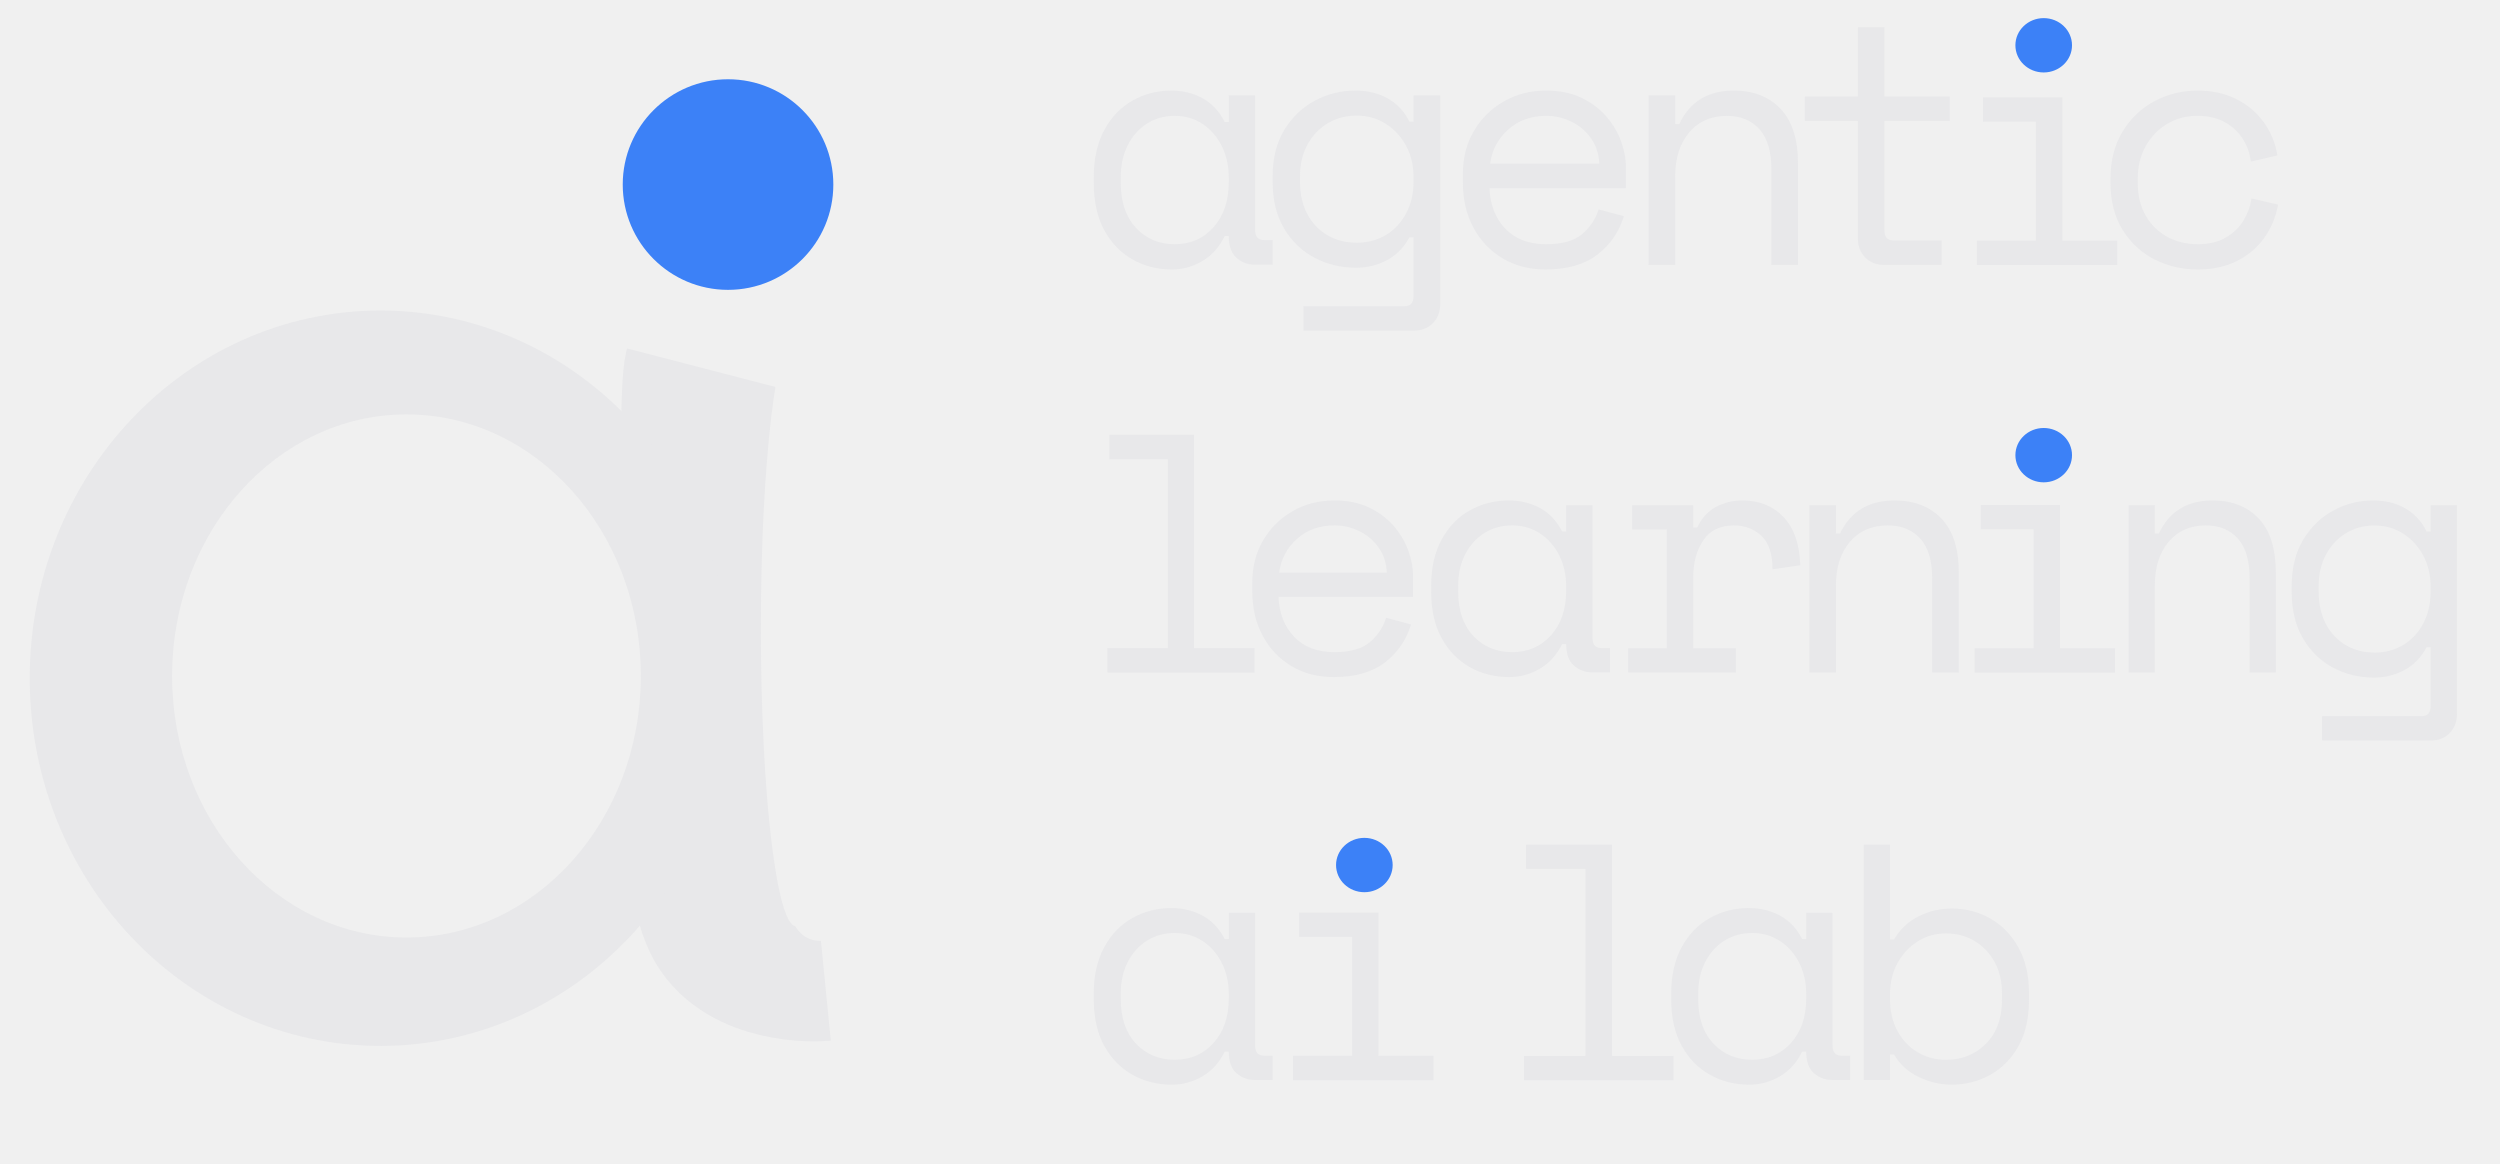
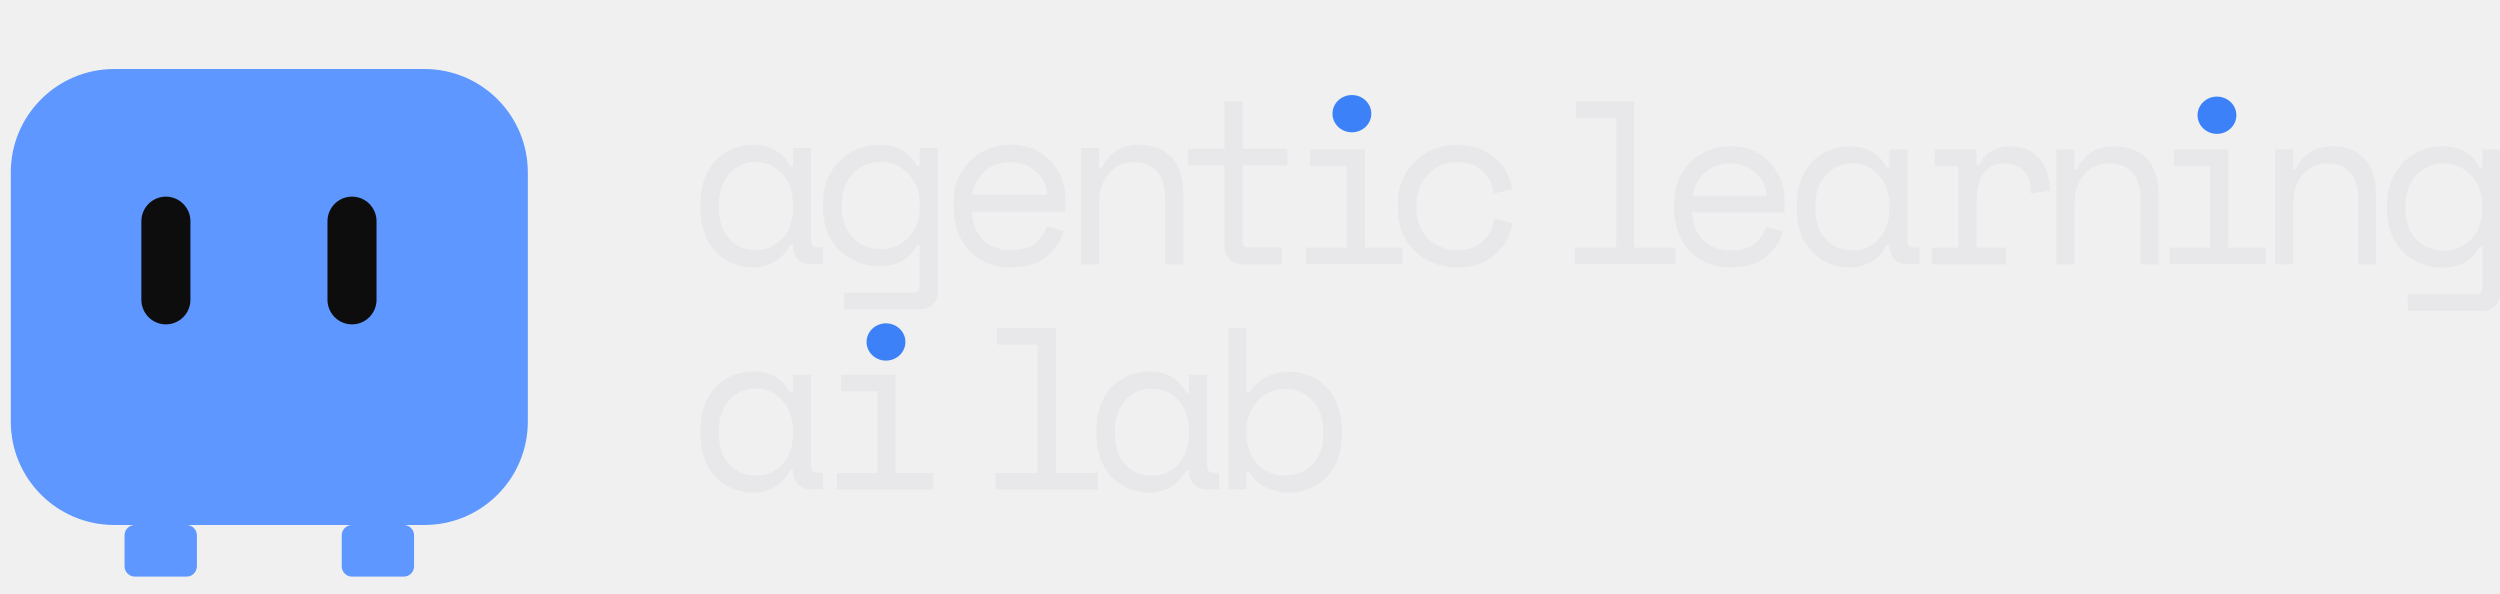
- <svg xmlns="http://www.w3.org/2000/svg" width="1104" height="514" viewBox="0 0 1104 514" xml:space="preserve" overflow="hidden">
-   <defs>
-     <mask id="logoCuts" maskUnits="userSpaceOnUse" x="165" y="343" width="1103" height="510">
-       <rect x="165" y="343" width="1103" height="510" fill="#FFFFFF" />
-       <path d="M241 641.5C241 577.711 287.338 526 344.5 526 401.661 526 448 577.711 448 641.5 448 705.289 401.661 757 344.5 757 287.338 757 241 705.289 241 641.5Z" fill="#000000" />
-       <path d="M539.469 622.704C568.472 556.827 607.737 510.359 627.171 518.915 646.604 527.471 638.847 587.81 609.844 653.687 580.842 719.563 541.576 766.031 522.143 757.475 502.709 748.92 510.466 688.58 539.469 622.704Z" fill="#000000" />
-       <path d="M501 620.5C501 547.875 507.94 489 516.5 489 525.06 489 532 547.875 532 620.5 532 693.126 525.06 752 516.5 752 507.94 752 501 693.126 501 620.5Z" fill="#000000" />
-     </mask>
-   </defs>
-   <g transform="translate(-165 -343)">
-     <g mask="url(#logoCuts)" fill="#e8e8ea" stroke="#e8e8ea">
-       <path d="M985.437 355 997.155 355 997.155 385.6 1026 385.6 1026 396.4 997.155 396.4 997.155 444.7C997.155 447.7 998.507 449.2 1001.21 449.2L1022.39 449.2 1022.39 460 997.005 460C993.6 460 990.82 458.9 988.667 456.7 986.513 454.5 985.437 451.7 985.437 448.3L985.437 396.4 962 396.4 962 385.6 985.437 385.6 985.437 355Z" fill-rule="evenodd" stroke="none" />
-       <path d="M682.283 383C687.351 383 691.947 384.131 696.071 386.392 700.195 388.654 703.449 392.146 705.834 396.87L707.623 396.87 707.623 385.111 719.249 385.111 719.249 444.511C719.249 447.527 720.591 449.034 723.274 449.034L727 449.034 727 459.889 719.1 459.889C716.019 459.889 713.337 458.884 711.051 456.874 708.765 454.864 707.623 451.647 707.623 447.225L705.834 447.225C703.449 452.15 700.145 455.844 695.922 458.306 691.698 460.769 687.252 462 682.581 462 676.122 462 670.284 460.518 665.067 457.552 659.85 454.587 655.701 450.265 652.621 444.587 649.54 438.908 648 431.948 648 423.706L648 421.294C648 413.153 649.54 406.217 652.621 400.489 655.701 394.76 659.85 390.413 665.067 387.448 670.284 384.482 676.023 383 682.283 383ZM683.774 394.156C679.203 394.156 675.128 395.287 671.551 397.549 667.973 399.81 665.142 402.976 663.055 407.047 660.968 411.117 659.924 415.866 659.924 421.294L659.924 423.706C659.924 432.149 662.16 438.783 666.632 443.607 671.104 448.431 676.817 450.844 683.774 450.844 690.729 450.844 696.443 448.331 700.915 443.305 705.387 438.28 707.623 431.646 707.623 423.404L707.623 421.596C707.623 416.268 706.579 411.545 704.493 407.424 702.406 403.303 699.573 400.061 695.996 397.699 692.419 395.338 688.345 394.156 683.774 394.156Z" fill-rule="evenodd" stroke="none" />
-       <path d="M763.547 383C768.984 383 773.766 384.17 777.894 386.509 782.022 388.848 785.193 392.256 787.408 396.735L789.22 396.735 789.22 385.09 801 385.09 801 477.355C801 480.739 799.918 483.526 797.753 485.716 795.589 487.905 792.794 489 789.372 489L740.592 489 740.592 478.251 785.143 478.251C787.861 478.251 789.22 476.758 789.22 473.772L789.22 447.794 787.408 447.794C784.992 452.273 781.695 455.633 777.516 457.872 773.338 460.111 768.782 461.231 763.849 461.231 757.204 461.231 751.088 459.763 745.5 456.827 739.912 453.891 735.432 449.586 732.059 443.913 728.686 438.24 727 431.372 727 423.31L727 420.921C727 412.859 728.712 406.017 732.135 400.393 735.558 394.769 740.038 390.465 745.575 387.479 751.113 384.493 757.103 383 763.547 383ZM764.151 394.048C759.419 394.048 755.165 395.168 751.39 397.407 747.614 399.646 744.619 402.782 742.404 406.813 740.189 410.844 739.082 415.547 739.082 420.921L739.082 423.31C739.082 428.784 740.164 433.537 742.329 437.568 744.493 441.599 747.463 444.709 751.239 446.899 755.014 449.089 759.319 450.183 764.151 450.183 768.883 450.183 773.137 449.063 776.912 446.824 780.688 444.585 783.683 441.424 785.898 437.344 788.113 433.263 789.22 428.486 789.22 423.011L789.22 421.22C789.22 415.945 788.088 411.267 785.822 407.186 783.557 403.105 780.537 399.895 776.761 397.556 772.986 395.217 768.782 394.048 764.151 394.048Z" fill-rule="evenodd" stroke="none" />
-       <path d="M847.753 383C853.878 383 859.176 384.106 863.644 386.317 868.113 388.528 871.778 391.342 874.64 394.76 877.502 398.177 879.611 401.82 880.967 405.69 882.322 409.56 883 413.153 883 416.469L883 426.118 822.749 426.118C823.05 433.455 825.385 439.411 829.753 443.984 834.121 448.557 840.121 450.844 847.753 450.844 854.883 450.844 860.205 449.336 863.72 446.321 867.234 443.305 869.644 439.687 870.95 435.465L882.096 438.481C879.987 445.416 876.096 451.07 870.423 455.442 864.749 459.814 857.092 462 847.452 462 840.322 462 834.021 460.367 828.548 457.1 823.075 453.834 818.782 449.311 815.669 443.532 812.556 437.752 811 431.043 811 423.404L811 419.786C811 412.751 812.606 406.469 815.82 400.941 819.033 395.413 823.427 391.041 829 387.825 834.573 384.608 840.824 383 847.753 383ZM847.753 394.156C841.126 394.156 835.552 396.167 831.033 400.187 826.515 404.207 823.853 409.233 823.05 415.263L871.251 415.263C871.05 410.941 869.82 407.198 867.561 404.031 865.301 400.865 862.414 398.428 858.9 396.719 855.385 395.011 851.669 394.156 847.753 394.156Z" fill-rule="evenodd" stroke="none" />
-       <path d="M930.671 383C939.31 383 946.192 385.693 951.315 391.077 956.438 396.462 959 404.54 959 415.31L959 460 947.247 460 947.247 417.725C947.247 409.874 945.489 403.986 941.973 400.061 938.457 396.135 933.685 394.172 927.658 394.172 920.626 394.172 915.05 396.613 910.932 401.495 906.813 406.377 904.753 412.894 904.753 421.047L904.753 460 893 460 893 385.114 904.753 385.114 904.753 397.796 906.562 397.796C911.183 387.932 919.219 383 930.671 383Z" fill-rule="evenodd" stroke="none" />
-       <path d="M1135.5 383C1141.82 383 1147.46 384.231 1152.42 386.694 1157.39 389.156 1161.45 392.548 1164.61 396.87 1167.77 401.192 1169.8 406.117 1170.7 411.645L1158.97 414.359C1158.57 410.841 1157.41 407.549 1155.51 404.484 1153.6 401.418 1150.97 398.931 1147.61 397.021 1144.25 395.111 1140.12 394.156 1135.2 394.156 1130.39 394.156 1126 395.338 1122.04 397.699 1118.08 400.061 1114.92 403.328 1112.57 407.499 1110.21 411.67 1109.03 416.469 1109.03 421.897L1109.03 423.706C1109.03 429.335 1110.21 434.184 1112.57 438.255 1114.92 442.325 1118.11 445.441 1122.12 447.602 1126.13 449.763 1130.59 450.844 1135.5 450.844 1140.42 450.844 1144.55 449.863 1147.91 447.903 1151.27 445.944 1153.88 443.431 1155.73 440.365 1157.59 437.3 1158.77 434.059 1159.27 430.641L1171 433.355C1170 438.883 1167.94 443.808 1164.83 448.13 1161.72 452.451 1157.69 455.844 1152.73 458.306 1147.76 460.769 1142.02 462 1135.5 462 1128.59 462 1122.22 460.518 1116.4 457.552 1110.59 454.587 1105.9 450.24 1102.34 444.511 1098.78 438.783 1097 431.847 1097 423.706L1097 421.897C1097 413.856 1098.78 406.921 1102.34 401.092 1105.9 395.262 1110.59 390.789 1116.4 387.674 1122.22 384.558 1128.59 383 1135.5 383Z" fill-rule="evenodd" stroke="none" />
-       <path d="M1040.7 386 1075.74 386 1075.74 449.258 1100 449.258 1100 460 1038 460 1038 449.258 1064.06 449.258 1064.06 396.742 1040.7 396.742 1040.7 386Z" fill-rule="evenodd" stroke="none" />
-       <path d="M654.891 535 692.288 535 692.288 629.2 719 629.2 719 640 654 640 654 629.2 680.712 629.2 680.712 545.8 654.891 545.8 654.891 535Z" fill-rule="evenodd" stroke="none" />
-       <path d="M754.243 564C760.283 564 765.507 565.092 769.913 567.275 774.32 569.458 777.934 572.237 780.756 575.611 783.578 578.985 785.658 582.582 786.995 586.403 788.331 590.224 789 593.771 789 597.046L789 606.573 729.586 606.573C729.883 613.817 732.185 619.697 736.493 624.212 740.8 628.727 746.717 630.985 754.243 630.985 761.273 630.985 766.522 629.496 769.987 626.519 773.453 623.542 775.83 619.97 777.117 615.802L788.109 618.779C786.029 625.626 782.192 631.208 776.597 635.525 771.002 639.842 763.452 642 753.945 642 746.915 642 740.701 640.388 735.304 637.162 729.908 633.937 725.674 629.471 722.605 623.766 719.535 618.059 718 611.435 718 603.893L718 600.321C718 593.374 719.584 587.172 722.753 581.714 725.922 576.256 730.254 571.939 735.75 568.764 741.246 565.588 747.41 564 754.243 564ZM754.243 575.015C747.707 575.015 742.211 577 737.755 580.97 733.299 584.939 730.675 589.901 729.883 595.855L777.414 595.855C777.216 591.588 776.003 587.891 773.775 584.765 771.547 581.639 768.7 579.233 765.234 577.546 761.768 575.859 758.104 575.015 754.243 575.015Z" fill-rule="evenodd" stroke="none" />
-       <path d="M831.283 564C836.351 564 840.947 565.117 845.071 567.349 849.195 569.582 852.449 573.031 854.834 577.695L856.623 577.695 856.623 566.084 868.249 566.084 868.249 624.733C868.249 627.71 869.591 629.199 872.274 629.199L876 629.199 876 639.916 868.1 639.916C865.019 639.916 862.337 638.924 860.051 636.939 857.765 634.954 856.623 631.779 856.623 627.412L854.834 627.412C852.449 632.275 849.145 635.922 844.922 638.353 840.699 640.784 836.252 642 831.581 642 825.122 642 819.284 640.536 814.067 637.609 808.85 634.681 804.702 630.414 801.621 624.807 798.541 619.2 797 612.328 797 604.191L797 601.809C797 593.771 798.541 586.924 801.621 581.267 804.702 575.611 808.85 571.319 814.067 568.392 819.284 565.464 825.023 564 831.283 564ZM832.774 575.015C828.203 575.015 824.128 576.132 820.551 578.365 816.974 580.597 814.142 583.724 812.055 587.743 809.968 591.762 808.925 596.451 808.925 601.809L808.925 604.191C808.925 612.527 811.16 619.077 815.632 623.84 820.104 628.603 825.818 630.985 832.774 630.985 839.729 630.985 845.443 628.504 849.915 623.542 854.387 618.58 856.623 612.031 856.623 603.893L856.623 602.107C856.623 596.847 855.579 592.183 853.493 588.115 851.406 584.046 848.573 580.846 844.996 578.514 841.419 576.182 837.345 575.015 832.774 575.015Z" fill-rule="evenodd" stroke="none" />
-       <path d="M934.567 564C941.948 564 947.957 566.434 952.595 571.302 957.232 576.17 959.701 583.273 960 592.612L947.733 594.4C947.733 587.545 946.087 582.603 942.795 579.573 939.504 576.543 935.465 575.028 930.677 575.028 924.593 575.028 920.08 577.238 917.138 581.659 914.195 586.08 912.724 591.519 912.724 597.977L912.724 629.271 931.575 629.271 931.575 640 884 640 884 629.271 901.055 629.271 901.055 576.816 885.795 576.816 885.795 566.087 912.724 566.087 912.724 575.922 914.52 575.922C916.415 571.849 919.133 568.843 922.673 566.906 926.214 564.969 930.179 564 934.567 564Z" fill-rule="evenodd" stroke="none" />
-       <path d="M1001.67 564C1010.31 564 1017.19 566.658 1022.31 571.973 1027.44 577.288 1030 585.26 1030 595.89L1030 640 1018.25 640 1018.25 598.275C1018.25 590.526 1016.49 584.714 1012.97 580.84 1009.46 576.965 1004.68 575.028 998.658 575.028 991.625 575.028 986.05 577.437 981.931 582.255 977.813 587.073 975.753 593.506 975.753 601.553L975.753 640 964 640 964 566.087 975.753 566.087 975.753 578.604 977.561 578.604C982.183 568.868 990.219 564 1001.67 564Z" fill-rule="evenodd" stroke="none" />
-       <path d="M1142.1 564C1150.61 564 1157.39 566.658 1162.43 571.973 1167.48 577.288 1170 585.26 1170 595.89L1170 640 1158.42 640 1158.42 598.275C1158.42 590.526 1156.69 584.714 1153.23 580.84 1149.77 576.965 1145.07 575.028 1139.13 575.028 1132.21 575.028 1126.72 577.437 1122.66 582.255 1118.6 587.073 1116.58 593.506 1116.58 601.553L1116.58 640 1105 640 1105 566.087 1116.58 566.087 1116.58 578.604 1118.36 578.604C1122.91 568.868 1130.82 564 1142.1 564Z" fill-rule="evenodd" stroke="none" />
-       <path d="M1213.05 564C1218.42 564 1223.13 565.17 1227.21 567.509 1231.28 569.848 1234.41 573.256 1236.59 577.735L1238.38 577.735 1238.38 566.09 1250 566.09 1250 658.355C1250 661.739 1248.93 664.526 1246.8 666.716 1244.66 668.905 1241.91 670 1238.53 670L1190.41 670 1190.41 659.251 1234.36 659.251C1237.04 659.251 1238.38 657.758 1238.38 654.772L1238.38 628.794 1236.59 628.794C1234.21 633.273 1230.96 636.633 1226.83 638.872 1222.71 641.111 1218.22 642.231 1213.35 642.231 1206.8 642.231 1200.76 640.763 1195.25 637.827 1189.74 634.891 1185.32 630.586 1181.99 624.913 1178.66 619.24 1177 612.372 1177 604.31L1177 601.921C1177 593.859 1178.69 587.017 1182.07 581.393 1185.44 575.77 1189.86 571.465 1195.32 568.479 1200.79 565.493 1206.7 564 1213.05 564ZM1213.65 575.048C1208.98 575.048 1204.78 576.168 1201.06 578.407 1197.34 580.647 1194.38 583.782 1192.2 587.813 1190.01 591.844 1188.92 596.547 1188.92 601.921L1188.92 604.31C1188.92 609.784 1189.99 614.537 1192.12 618.568 1194.26 622.599 1197.19 625.709 1200.91 627.899 1204.64 630.088 1208.88 631.183 1213.65 631.183 1218.32 631.183 1222.51 630.063 1226.24 627.824 1229.96 625.585 1232.92 622.424 1235.1 618.344 1237.29 614.263 1238.38 609.486 1238.38 604.011L1238.38 602.22C1238.38 596.945 1237.26 592.267 1235.03 588.186 1232.79 584.105 1229.81 580.896 1226.09 578.557 1222.36 576.218 1218.22 575.048 1213.65 575.048Z" fill-rule="evenodd" stroke="none" />
-       <path d="M1039.7 566 1074.74 566 1074.74 629.258 1099 629.258 1099 640 1037 640 1037 629.258 1063.06 629.258 1063.06 576.742 1039.7 576.742 1039.7 566Z" fill-rule="evenodd" stroke="none" />
-       <path d="M838.904 716 876.877 716 876.877 809.303 904 809.303 904 820 838 820 838 809.303 865.123 809.303 865.123 726.697 838.904 726.697 838.904 716Z" fill-rule="evenodd" stroke="none" />
-       <path d="M988 716 999.621 716 999.621 757.865 1001.41 757.865C1003.99 753.412 1007.57 750.022 1012.13 747.696 1016.7 745.37 1021.67 744.207 1027.03 744.207 1033.09 744.207 1038.7 745.667 1043.87 748.587 1049.03 751.506 1053.18 755.762 1056.31 761.354 1059.44 766.946 1061 773.701 1061 781.619L1061 784.588C1061 792.605 1059.46 799.385 1056.38 804.927 1053.3 810.47 1049.16 814.701 1043.94 817.62 1038.73 820.54 1032.99 822 1026.73 822 1021.97 822 1017.2 820.887 1012.43 818.659 1007.67 816.433 1003.99 813.092 1001.41 808.639L999.621 808.639 999.621 819.921 988 819.921 988 716ZM1024.35 755.193C1019.78 755.193 1015.64 756.356 1011.91 758.682 1008.19 761.008 1005.21 764.2 1002.97 768.258 1000.74 772.316 999.621 776.967 999.621 782.213L999.621 783.994C999.621 789.438 1000.71 794.188 1002.9 798.246 1005.08 802.304 1008.06 805.447 1011.84 807.674 1015.61 809.901 1019.78 811.014 1024.35 811.014 1031.4 811.014 1037.29 808.639 1042.01 803.888 1046.72 799.137 1049.08 792.704 1049.08 784.588L1049.08 781.619C1049.08 776.373 1047.99 771.771 1045.8 767.812 1043.62 763.853 1040.66 760.76 1036.94 758.534 1033.22 756.307 1029.02 755.193 1024.35 755.193Z" fill-rule="evenodd" stroke="none" />
-       <path d="M682.283 744C687.351 744 691.947 745.117 696.071 747.349 700.195 749.582 703.449 753.031 705.834 757.695L707.623 757.695 707.623 746.084 719.249 746.084 719.249 804.733C719.249 807.71 720.591 809.198 723.274 809.198L727 809.198 727 819.916 719.1 819.916C716.019 819.916 713.337 818.924 711.051 816.939 708.765 814.954 707.623 811.778 707.623 807.412L705.834 807.412C703.449 812.275 700.145 815.922 695.922 818.353 691.698 820.784 687.252 822 682.581 822 676.122 822 670.284 820.536 665.067 817.609 659.85 814.681 655.701 810.414 652.621 804.807 649.54 799.2 648 792.328 648 784.191L648 781.809C648 773.771 649.54 766.923 652.621 761.267 655.701 755.611 659.85 751.319 665.067 748.391 670.284 745.464 676.023 744 682.283 744ZM683.774 755.015C679.203 755.015 675.128 756.132 671.551 758.364 667.973 760.597 665.142 763.723 663.055 767.742 660.968 771.761 659.924 776.45 659.924 781.809L659.924 784.191C659.924 792.526 662.16 799.076 666.632 803.84 671.104 808.603 676.817 810.985 683.774 810.985 690.729 810.985 696.443 808.504 700.915 803.542 705.387 798.58 707.623 792.031 707.623 783.893L707.623 782.107C707.623 776.847 706.579 772.183 704.493 768.114 702.406 764.046 699.573 760.845 695.996 758.513 692.419 756.181 688.345 755.015 683.774 755.015Z" fill-rule="evenodd" stroke="none" />
-       <path d="M937.283 744C942.351 744 946.947 745.117 951.071 747.349 955.195 749.582 958.449 753.031 960.834 757.695L962.623 757.695 962.623 746.084 974.249 746.084 974.249 804.733C974.249 807.71 975.591 809.198 978.274 809.198L982 809.198 982 819.916 974.1 819.916C971.02 819.916 968.337 818.924 966.051 816.939 963.766 814.954 962.623 811.778 962.623 807.412L960.834 807.412C958.449 812.275 955.145 815.922 950.922 818.353 946.699 820.784 942.252 822 937.581 822 931.122 822 925.284 820.536 920.067 817.609 914.85 814.681 910.701 810.414 907.621 804.807 904.54 799.2 903 792.328 903 784.191L903 781.809C903 773.771 904.54 766.923 907.621 761.267 910.701 755.611 914.85 751.319 920.067 748.391 925.284 745.464 931.023 744 937.283 744ZM938.774 755.015C934.203 755.015 930.128 756.132 926.551 758.364 922.974 760.597 920.142 763.723 918.055 767.742 915.968 771.761 914.925 776.45 914.925 781.809L914.925 784.191C914.925 792.526 917.16 799.076 921.632 803.84 926.104 808.603 931.818 810.985 938.774 810.985 945.73 810.985 951.443 808.504 955.915 803.542 960.387 798.58 962.623 792.031 962.623 783.893L962.623 782.107C962.623 776.847 961.579 772.183 959.493 768.114 957.406 764.046 954.574 760.845 950.996 758.513 947.419 756.181 943.345 755.015 938.774 755.015Z" fill-rule="evenodd" stroke="none" />
-       <path d="M738.696 746 773.739 746 773.739 809.258 798 809.258 798 820 736 820 736 809.258 762.058 809.258 762.058 756.742 738.696 756.742 738.696 746Z" fill-rule="evenodd" stroke="none" />
-       <path d="M475.154 505.5C473.079 513.491 473.565 555.045 473.518 582.926 473.47 610.806 473.411 645.435 474.869 672.782 476.327 700.13 473.968 726.294 482.266 747.012 490.565 767.73 519.874 769.173 528.5 768.321" stroke-width="68.75" stroke-linecap="butt" stroke-linejoin="miter" stroke-miterlimit="8" fill="none" fill-rule="evenodd" />
-       <path d="M212.5 642.5C212.5 571.808 266.45 514.5 333 514.5 399.55 514.5 453.5 571.808 453.5 642.5 453.5 713.192 399.55 770.5 333 770.5 266.45 770.5 212.5 713.192 212.5 642.5Z" stroke-width="68.75" stroke-linecap="butt" stroke-linejoin="miter" stroke-miterlimit="8" fill="none" fill-rule="evenodd" />
+ <svg xmlns="http://www.w3.org/2000/svg" width="1159" height="275" viewBox="0 0 1159 275">
+   <g>
+     <g transform="translate(-238.4 -430.84) translate(363.25 568.5) scale(0.6) translate(-363.25 -568.5)">
+       <rect x="163.5" y="392.4" width="399.5" height="352.3" rx="79.9" fill="#5D97FF" class="ab" />
+       <rect x="251.4" y="744.7" width="55.9" height="39.9" rx="8" fill="#5D97FF" class="ab" />
+       <rect x="419.2" y="744.7" width="55.9" height="39.9" rx="8" fill="#5D97FF" class="ab" />
+       <rect x="264.4" y="491.0" width="37.9" height="98.7" rx="19.0" fill="#0d0d0d" />
+       <rect x="408.2" y="491.0" width="37.9" height="98.7" rx="19.0" fill="#0d0d0d" />
    </g>
-     <path d="M1055 363C1055 356.373 1060.6 351 1067.5 351 1074.4 351 1080 356.373 1080 363 1080 369.627 1074.4 375 1067.5 375 1060.6 375 1055 369.627 1055 363Z" fill="#3C81F7" fill-rule="evenodd" />
-     <path d="M1055 544C1055 537.373 1060.6 532 1067.5 532 1074.4 532 1080 537.373 1080 544 1080 550.627 1074.4 556 1067.5 556 1060.6 556 1055 550.627 1055 544Z" fill="#3C81F7" fill-rule="evenodd" />
-     <path d="M755 725C755 718.373 760.596 713 767.5 713 774.404 713 780 718.373 780 725 780 731.627 774.404 737 767.5 737 760.596 737 755 731.627 755 725Z" fill="#3C81F7" fill-rule="evenodd" />
-     <path d="M440 424.5C440 398.819 460.819 378 486.5 378 512.181 378 533 398.819 533 424.5 533 450.181 512.181 471 486.5 471 460.819 471 440 450.181 440 424.5Z" fill="#3C81F7" fill-rule="evenodd" />
+     <g transform="translate(-323.3 -343.34) translate(648 481.0) scale(0.72) translate(-648 -481.0)">
+       <g fill="#e8e8ea">
+         <path d="M985.437 355 997.155 355 997.155 385.6 1026 385.6 1026 396.4 997.155 396.4 997.155 444.7C997.155 447.7 998.507 449.2 1001.21 449.2L1022.39 449.2 1022.39 460 997.005 460C993.6 460 990.82 458.9 988.667 456.7 986.513 454.5 985.437 451.7 985.437 448.3L985.437 396.4 962 396.4 962 385.6 985.437 385.6 985.437 355Z" fill-rule="evenodd" stroke="none" />
+         <path d="M682.283 383C687.351 383 691.947 384.131 696.071 386.392 700.195 388.654 703.449 392.146 705.834 396.87L707.623 396.87 707.623 385.111 719.249 385.111 719.249 444.511C719.249 447.527 720.591 449.034 723.274 449.034L727 449.034 727 459.889 719.1 459.889C716.019 459.889 713.337 458.884 711.051 456.874 708.765 454.864 707.623 451.647 707.623 447.225L705.834 447.225C703.449 452.15 700.145 455.844 695.922 458.306 691.698 460.769 687.252 462 682.581 462 676.122 462 670.284 460.518 665.067 457.552 659.85 454.587 655.701 450.265 652.621 444.587 649.54 438.908 648 431.948 648 423.706L648 421.294C648 413.153 649.54 406.217 652.621 400.489 655.701 394.76 659.85 390.413 665.067 387.448 670.284 384.482 676.023 383 682.283 383ZM683.774 394.156C679.203 394.156 675.128 395.287 671.551 397.549 667.973 399.81 665.142 402.976 663.055 407.047 660.968 411.117 659.924 415.866 659.924 421.294L659.924 423.706C659.924 432.149 662.16 438.783 666.632 443.607 671.104 448.431 676.817 450.844 683.774 450.844 690.729 450.844 696.443 448.331 700.915 443.305 705.387 438.28 707.623 431.646 707.623 423.404L707.623 421.596C707.623 416.268 706.579 411.545 704.493 407.424 702.406 403.303 699.573 400.061 695.996 397.699 692.419 395.338 688.345 394.156 683.774 394.156Z" fill-rule="evenodd" stroke="none" />
+         <path d="M763.547 383C768.984 383 773.766 384.17 777.894 386.509 782.022 388.848 785.193 392.256 787.408 396.735L789.22 396.735 789.22 385.09 801 385.09 801 477.355C801 480.739 799.918 483.526 797.753 485.716 795.589 487.905 792.794 489 789.372 489L740.592 489 740.592 478.251 785.143 478.251C787.861 478.251 789.22 476.758 789.22 473.772L789.22 447.794 787.408 447.794C784.992 452.273 781.695 455.633 777.516 457.872 773.338 460.111 768.782 461.231 763.849 461.231 757.204 461.231 751.088 459.763 745.5 456.827 739.912 453.891 735.432 449.586 732.059 443.913 728.686 438.24 727 431.372 727 423.31L727 420.921C727 412.859 728.712 406.017 732.135 400.393 735.558 394.769 740.038 390.465 745.575 387.479 751.113 384.493 757.103 383 763.547 383ZM764.151 394.048C759.419 394.048 755.165 395.168 751.39 397.407 747.614 399.646 744.619 402.782 742.404 406.813 740.189 410.844 739.082 415.547 739.082 420.921L739.082 423.31C739.082 428.784 740.164 433.537 742.329 437.568 744.493 441.599 747.463 444.709 751.239 446.899 755.014 449.089 759.319 450.183 764.151 450.183 768.883 450.183 773.137 449.063 776.912 446.824 780.688 444.585 783.683 441.424 785.898 437.344 788.113 433.263 789.22 428.486 789.22 423.011L789.22 421.22C789.22 415.945 788.088 411.267 785.822 407.186 783.557 403.105 780.537 399.895 776.761 397.556 772.986 395.217 768.782 394.048 764.151 394.048Z" fill-rule="evenodd" stroke="none" />
+         <path d="M847.753 383C853.878 383 859.176 384.106 863.644 386.317 868.113 388.528 871.778 391.342 874.64 394.76 877.502 398.177 879.611 401.82 880.967 405.69 882.322 409.56 883 413.153 883 416.469L883 426.118 822.749 426.118C823.05 433.455 825.385 439.411 829.753 443.984 834.121 448.557 840.121 450.844 847.753 450.844 854.883 450.844 860.205 449.336 863.72 446.321 867.234 443.305 869.644 439.687 870.95 435.465L882.096 438.481C879.987 445.416 876.096 451.07 870.423 455.442 864.749 459.814 857.092 462 847.452 462 840.322 462 834.021 460.367 828.548 457.1 823.075 453.834 818.782 449.311 815.669 443.532 812.556 437.752 811 431.043 811 423.404L811 419.786C811 412.751 812.606 406.469 815.82 400.941 819.033 395.413 823.427 391.041 829 387.825 834.573 384.608 840.824 383 847.753 383ZM847.753 394.156C841.126 394.156 835.552 396.167 831.033 400.187 826.515 404.207 823.853 409.233 823.05 415.263L871.251 415.263C871.05 410.941 869.82 407.198 867.561 404.031 865.301 400.865 862.414 398.428 858.9 396.719 855.385 395.011 851.669 394.156 847.753 394.156Z" fill-rule="evenodd" stroke="none" />
+         <path d="M930.671 383C939.31 383 946.192 385.693 951.315 391.077 956.438 396.462 959 404.54 959 415.31L959 460 947.247 460 947.247 417.725C947.247 409.874 945.489 403.986 941.973 400.061 938.457 396.135 933.685 394.172 927.658 394.172 920.626 394.172 915.05 396.613 910.932 401.495 906.813 406.377 904.753 412.894 904.753 421.047L904.753 460 893 460 893 385.114 904.753 385.114 904.753 397.796 906.562 397.796C911.183 387.932 919.219 383 930.671 383Z" fill-rule="evenodd" stroke="none" />
+         <path d="M1135.5 383C1141.82 383 1147.46 384.231 1152.42 386.694 1157.39 389.156 1161.45 392.548 1164.61 396.87 1167.77 401.192 1169.8 406.117 1170.7 411.645L1158.97 414.359C1158.57 410.841 1157.41 407.549 1155.51 404.484 1153.6 401.418 1150.97 398.931 1147.61 397.021 1144.25 395.111 1140.12 394.156 1135.2 394.156 1130.39 394.156 1126 395.338 1122.04 397.699 1118.08 400.061 1114.92 403.328 1112.57 407.499 1110.21 411.67 1109.03 416.469 1109.03 421.897L1109.03 423.706C1109.03 429.335 1110.21 434.184 1112.57 438.255 1114.92 442.325 1118.11 445.441 1122.12 447.602 1126.13 449.763 1130.59 450.844 1135.5 450.844 1140.42 450.844 1144.55 449.863 1147.91 447.903 1151.27 445.944 1153.88 443.431 1155.73 440.365 1157.59 437.3 1158.77 434.059 1159.27 430.641L1171 433.355C1170 438.883 1167.94 443.808 1164.83 448.13 1161.72 452.451 1157.69 455.844 1152.73 458.306 1147.76 460.769 1142.02 462 1135.5 462 1128.59 462 1122.22 460.518 1116.4 457.552 1110.59 454.587 1105.9 450.24 1102.34 444.511 1098.78 438.783 1097 431.847 1097 423.706L1097 421.897C1097 413.856 1098.78 406.921 1102.34 401.092 1105.9 395.262 1110.59 390.789 1116.4 387.674 1122.22 384.558 1128.59 383 1135.5 383Z" fill-rule="evenodd" stroke="none" />
+         <path d="M1040.7 386 1075.74 386 1075.74 449.258 1100 449.258 1100 460 1038 460 1038 449.258 1064.06 449.258 1064.06 396.742 1040.7 396.742 1040.7 386Z" fill-rule="evenodd" stroke="none" />
+         <g transform="translate(557 -180)">
+           <path d="M654.891 535 692.288 535 692.288 629.2 719 629.2 719 640 654 640 654 629.2 680.712 629.2 680.712 545.8 654.891 545.8 654.891 535Z" fill-rule="evenodd" stroke="none" />
+           <path d="M754.243 564C760.283 564 765.507 565.092 769.913 567.275 774.32 569.458 777.934 572.237 780.756 575.611 783.578 578.985 785.658 582.582 786.995 586.403 788.331 590.224 789 593.771 789 597.046L789 606.573 729.586 606.573C729.883 613.817 732.185 619.697 736.493 624.212 740.8 628.727 746.717 630.985 754.243 630.985 761.273 630.985 766.522 629.496 769.987 626.519 773.453 623.542 775.83 619.97 777.117 615.802L788.109 618.779C786.029 625.626 782.192 631.208 776.597 635.525 771.002 639.842 763.452 642 753.945 642 746.915 642 740.701 640.388 735.304 637.162 729.908 633.937 725.674 629.471 722.605 623.766 719.535 618.059 718 611.435 718 603.893L718 600.321C718 593.374 719.584 587.172 722.753 581.714 725.922 576.256 730.254 571.939 735.75 568.764 741.246 565.588 747.41 564 754.243 564ZM754.243 575.015C747.707 575.015 742.211 577 737.755 580.97 733.299 584.939 730.675 589.901 729.883 595.855L777.414 595.855C777.216 591.588 776.003 587.891 773.775 584.765 771.547 581.639 768.7 579.233 765.234 577.546 761.768 575.859 758.104 575.015 754.243 575.015Z" fill-rule="evenodd" stroke="none" />
+           <path d="M831.283 564C836.351 564 840.947 565.117 845.071 567.349 849.195 569.582 852.449 573.031 854.834 577.695L856.623 577.695 856.623 566.084 868.249 566.084 868.249 624.733C868.249 627.71 869.591 629.199 872.274 629.199L876 629.199 876 639.916 868.1 639.916C865.019 639.916 862.337 638.924 860.051 636.939 857.765 634.954 856.623 631.779 856.623 627.412L854.834 627.412C852.449 632.275 849.145 635.922 844.922 638.353 840.699 640.784 836.252 642 831.581 642 825.122 642 819.284 640.536 814.067 637.609 808.85 634.681 804.702 630.414 801.621 624.807 798.541 619.2 797 612.328 797 604.191L797 601.809C797 593.771 798.541 586.924 801.621 581.267 804.702 575.611 808.85 571.319 814.067 568.392 819.284 565.464 825.023 564 831.283 564ZM832.774 575.015C828.203 575.015 824.128 576.132 820.551 578.365 816.974 580.597 814.142 583.724 812.055 587.743 809.968 591.762 808.925 596.451 808.925 601.809L808.925 604.191C808.925 612.527 811.16 619.077 815.632 623.84 820.104 628.603 825.818 630.985 832.774 630.985 839.729 630.985 845.443 628.504 849.915 623.542 854.387 618.58 856.623 612.031 856.623 603.893L856.623 602.107C856.623 596.847 855.579 592.183 853.493 588.115 851.406 584.046 848.573 580.846 844.996 578.514 841.419 576.182 837.345 575.015 832.774 575.015Z" fill-rule="evenodd" stroke="none" />
+           <path d="M934.567 564C941.948 564 947.957 566.434 952.595 571.302 957.232 576.17 959.701 583.273 960 592.612L947.733 594.4C947.733 587.545 946.087 582.603 942.795 579.573 939.504 576.543 935.465 575.028 930.677 575.028 924.593 575.028 920.08 577.238 917.138 581.659 914.195 586.08 912.724 591.519 912.724 597.977L912.724 629.271 931.575 629.271 931.575 640 884 640 884 629.271 901.055 629.271 901.055 576.816 885.795 576.816 885.795 566.087 912.724 566.087 912.724 575.922 914.52 575.922C916.415 571.849 919.133 568.843 922.673 566.906 926.214 564.969 930.179 564 934.567 564Z" fill-rule="evenodd" stroke="none" />
+           <path d="M1001.67 564C1010.31 564 1017.19 566.658 1022.31 571.973 1027.44 577.288 1030 585.26 1030 595.89L1030 640 1018.25 640 1018.25 598.275C1018.25 590.526 1016.49 584.714 1012.97 580.84 1009.46 576.965 1004.68 575.028 998.658 575.028 991.625 575.028 986.05 577.437 981.931 582.255 977.813 587.073 975.753 593.506 975.753 601.553L975.753 640 964 640 964 566.087 975.753 566.087 975.753 578.604 977.561 578.604C982.183 568.868 990.219 564 1001.67 564Z" fill-rule="evenodd" stroke="none" />
+           <path d="M1142.1 564C1150.61 564 1157.39 566.658 1162.43 571.973 1167.48 577.288 1170 585.26 1170 595.89L1170 640 1158.42 640 1158.42 598.275C1158.42 590.526 1156.69 584.714 1153.23 580.84 1149.77 576.965 1145.07 575.028 1139.13 575.028 1132.21 575.028 1126.72 577.437 1122.66 582.255 1118.6 587.073 1116.58 593.506 1116.58 601.553L1116.58 640 1105 640 1105 566.087 1116.58 566.087 1116.58 578.604 1118.36 578.604C1122.91 568.868 1130.82 564 1142.1 564Z" fill-rule="evenodd" stroke="none" />
+           <path d="M1213.05 564C1218.42 564 1223.13 565.17 1227.21 567.509 1231.28 569.848 1234.41 573.256 1236.59 577.735L1238.38 577.735 1238.38 566.09 1250 566.09 1250 658.355C1250 661.739 1248.93 664.526 1246.8 666.716 1244.66 668.905 1241.91 670 1238.53 670L1190.41 670 1190.41 659.251 1234.36 659.251C1237.04 659.251 1238.38 657.758 1238.38 654.772L1238.38 628.794 1236.59 628.794C1234.21 633.273 1230.96 636.633 1226.83 638.872 1222.71 641.111 1218.22 642.231 1213.35 642.231 1206.8 642.231 1200.76 640.763 1195.25 637.827 1189.74 634.891 1185.32 630.586 1181.99 624.913 1178.66 619.24 1177 612.372 1177 604.31L1177 601.921C1177 593.859 1178.69 587.017 1182.07 581.393 1185.44 575.77 1189.86 571.465 1195.32 568.479 1200.79 565.493 1206.7 564 1213.05 564ZM1213.65 575.048C1208.98 575.048 1204.78 576.168 1201.06 578.407 1197.34 580.647 1194.38 583.782 1192.2 587.813 1190.01 591.844 1188.92 596.547 1188.92 601.921L1188.92 604.31C1188.92 609.784 1189.99 614.537 1192.12 618.568 1194.26 622.599 1197.19 625.709 1200.91 627.899 1204.64 630.088 1208.88 631.183 1213.65 631.183 1218.32 631.183 1222.51 630.063 1226.24 627.824 1229.96 625.585 1232.92 622.424 1235.1 618.344 1237.29 614.263 1238.38 609.486 1238.38 604.011L1238.38 602.22C1238.38 596.945 1237.26 592.267 1235.03 588.186 1232.79 584.105 1229.81 580.896 1226.09 578.557 1222.36 576.218 1218.22 575.048 1213.65 575.048Z" fill-rule="evenodd" stroke="none" />
+           <path d="M1039.7 566 1074.74 566 1074.74 629.258 1099 629.258 1099 640 1037 640 1037 629.258 1063.06 629.258 1063.06 576.742 1039.7 576.742 1039.7 566Z" fill-rule="evenodd" stroke="none" />
+         </g>
+         <g transform="translate(0 -215)">
+           <path d="M838.904 716 876.877 716 876.877 809.303 904 809.303 904 820 838 820 838 809.303 865.123 809.303 865.123 726.697 838.904 726.697 838.904 716Z" fill-rule="evenodd" stroke="none" />
+           <path d="M988 716 999.621 716 999.621 757.865 1001.41 757.865C1003.99 753.412 1007.57 750.022 1012.13 747.696 1016.7 745.37 1021.67 744.207 1027.03 744.207 1033.09 744.207 1038.7 745.667 1043.87 748.587 1049.03 751.506 1053.18 755.762 1056.31 761.354 1059.44 766.946 1061 773.701 1061 781.619L1061 784.588C1061 792.605 1059.46 799.385 1056.38 804.927 1053.3 810.47 1049.16 814.701 1043.94 817.62 1038.73 820.54 1032.99 822 1026.73 822 1021.97 822 1017.2 820.887 1012.43 818.659 1007.67 816.433 1003.99 813.092 1001.41 808.639L999.621 808.639 999.621 819.921 988 819.921 988 716ZM1024.35 755.193C1019.78 755.193 1015.64 756.356 1011.91 758.682 1008.19 761.008 1005.21 764.2 1002.97 768.258 1000.74 772.316 999.621 776.967 999.621 782.213L999.621 783.994C999.621 789.438 1000.71 794.188 1002.9 798.246 1005.08 802.304 1008.06 805.447 1011.84 807.674 1015.61 809.901 1019.78 811.014 1024.35 811.014 1031.4 811.014 1037.29 808.639 1042.01 803.888 1046.72 799.137 1049.08 792.704 1049.08 784.588L1049.08 781.619C1049.08 776.373 1047.99 771.771 1045.8 767.812 1043.62 763.853 1040.66 760.76 1036.94 758.534 1033.22 756.307 1029.02 755.193 1024.35 755.193Z" fill-rule="evenodd" stroke="none" />
+           <path d="M682.283 744C687.351 744 691.947 745.117 696.071 747.349 700.195 749.582 703.449 753.031 705.834 757.695L707.623 757.695 707.623 746.084 719.249 746.084 719.249 804.733C719.249 807.71 720.591 809.198 723.274 809.198L727 809.198 727 819.916 719.1 819.916C716.019 819.916 713.337 818.924 711.051 816.939 708.765 814.954 707.623 811.778 707.623 807.412L705.834 807.412C703.449 812.275 700.145 815.922 695.922 818.353 691.698 820.784 687.252 822 682.581 822 676.122 822 670.284 820.536 665.067 817.609 659.85 814.681 655.701 810.414 652.621 804.807 649.54 799.2 648 792.328 648 784.191L648 781.809C648 773.771 649.54 766.923 652.621 761.267 655.701 755.611 659.85 751.319 665.067 748.391 670.284 745.464 676.023 744 682.283 744ZM683.774 755.015C679.203 755.015 675.128 756.132 671.551 758.364 667.973 760.597 665.142 763.723 663.055 767.742 660.968 771.761 659.924 776.45 659.924 781.809L659.924 784.191C659.924 792.526 662.16 799.076 666.632 803.84 671.104 808.603 676.817 810.985 683.774 810.985 690.729 810.985 696.443 808.504 700.915 803.542 705.387 798.58 707.623 792.031 707.623 783.893L707.623 782.107C707.623 776.847 706.579 772.183 704.493 768.114 702.406 764.046 699.573 760.845 695.996 758.513 692.419 756.181 688.345 755.015 683.774 755.015Z" fill-rule="evenodd" stroke="none" />
+           <path d="M937.283 744C942.351 744 946.947 745.117 951.071 747.349 955.195 749.582 958.449 753.031 960.834 757.695L962.623 757.695 962.623 746.084 974.249 746.084 974.249 804.733C974.249 807.71 975.591 809.198 978.274 809.198L982 809.198 982 819.916 974.1 819.916C971.02 819.916 968.337 818.924 966.051 816.939 963.766 814.954 962.623 811.778 962.623 807.412L960.834 807.412C958.449 812.275 955.145 815.922 950.922 818.353 946.699 820.784 942.252 822 937.581 822 931.122 822 925.284 820.536 920.067 817.609 914.85 814.681 910.701 810.414 907.621 804.807 904.54 799.2 903 792.328 903 784.191L903 781.809C903 773.771 904.54 766.923 907.621 761.267 910.701 755.611 914.85 751.319 920.067 748.391 925.284 745.464 931.023 744 937.283 744ZM938.774 755.015C934.203 755.015 930.128 756.132 926.551 758.364 922.974 760.597 920.142 763.723 918.055 767.742 915.968 771.761 914.925 776.45 914.925 781.809L914.925 784.191C914.925 792.526 917.16 799.076 921.632 803.84 926.104 808.603 931.818 810.985 938.774 810.985 945.73 810.985 951.443 808.504 955.915 803.542 960.387 798.58 962.623 792.031 962.623 783.893L962.623 782.107C962.623 776.847 961.579 772.183 959.493 768.114 957.406 764.046 954.574 760.845 950.996 758.513 947.419 756.181 943.345 755.015 938.774 755.015Z" fill-rule="evenodd" stroke="none" />
+           <path d="M738.696 746 773.739 746 773.739 809.258 798 809.258 798 820 736 820 736 809.258 762.058 809.258 762.058 756.742 738.696 756.742 738.696 746Z" fill-rule="evenodd" stroke="none" />
+         </g>
+       </g>
+       <g transform="translate(0 0)">
+         <path d="M1055 363C1055 356.373 1060.6 351 1067.5 351 1074.4 351 1080 356.373 1080 363 1080 369.627 1074.4 375 1067.5 375 1060.6 375 1055 369.627 1055 363Z" fill="#3C81F7" fill-rule="evenodd" />
+       </g>
+       <g transform="translate(557 -180)">
+         <path d="M1055 544C1055 537.373 1060.6 532 1067.5 532 1074.4 532 1080 537.373 1080 544 1080 550.627 1074.4 556 1067.5 556 1060.6 556 1055 550.627 1055 544Z" fill="#3C81F7" fill-rule="evenodd" />
+       </g>
+       <g transform="translate(0 -215)">
+         <path d="M755 725C755 718.373 760.596 713 767.5 713 774.404 713 780 718.373 780 725 780 731.627 774.404 737 767.5 737 760.596 737 755 731.627 755 725Z" fill="#3C81F7" fill-rule="evenodd" />
+       </g>
+     </g>
  </g>
</svg>
